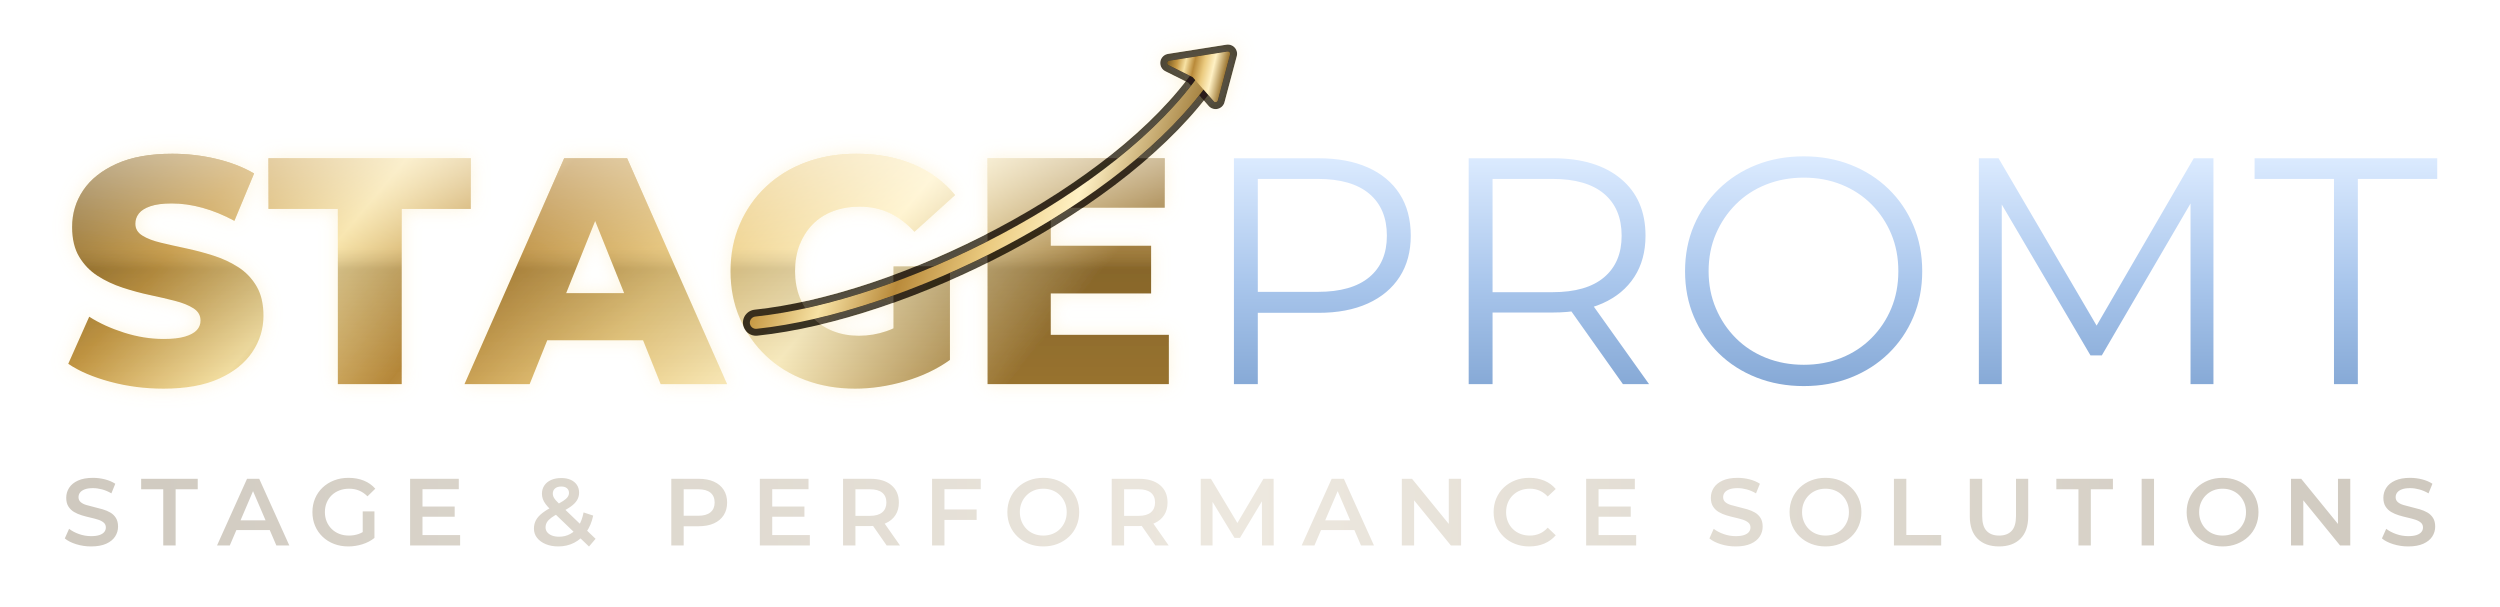
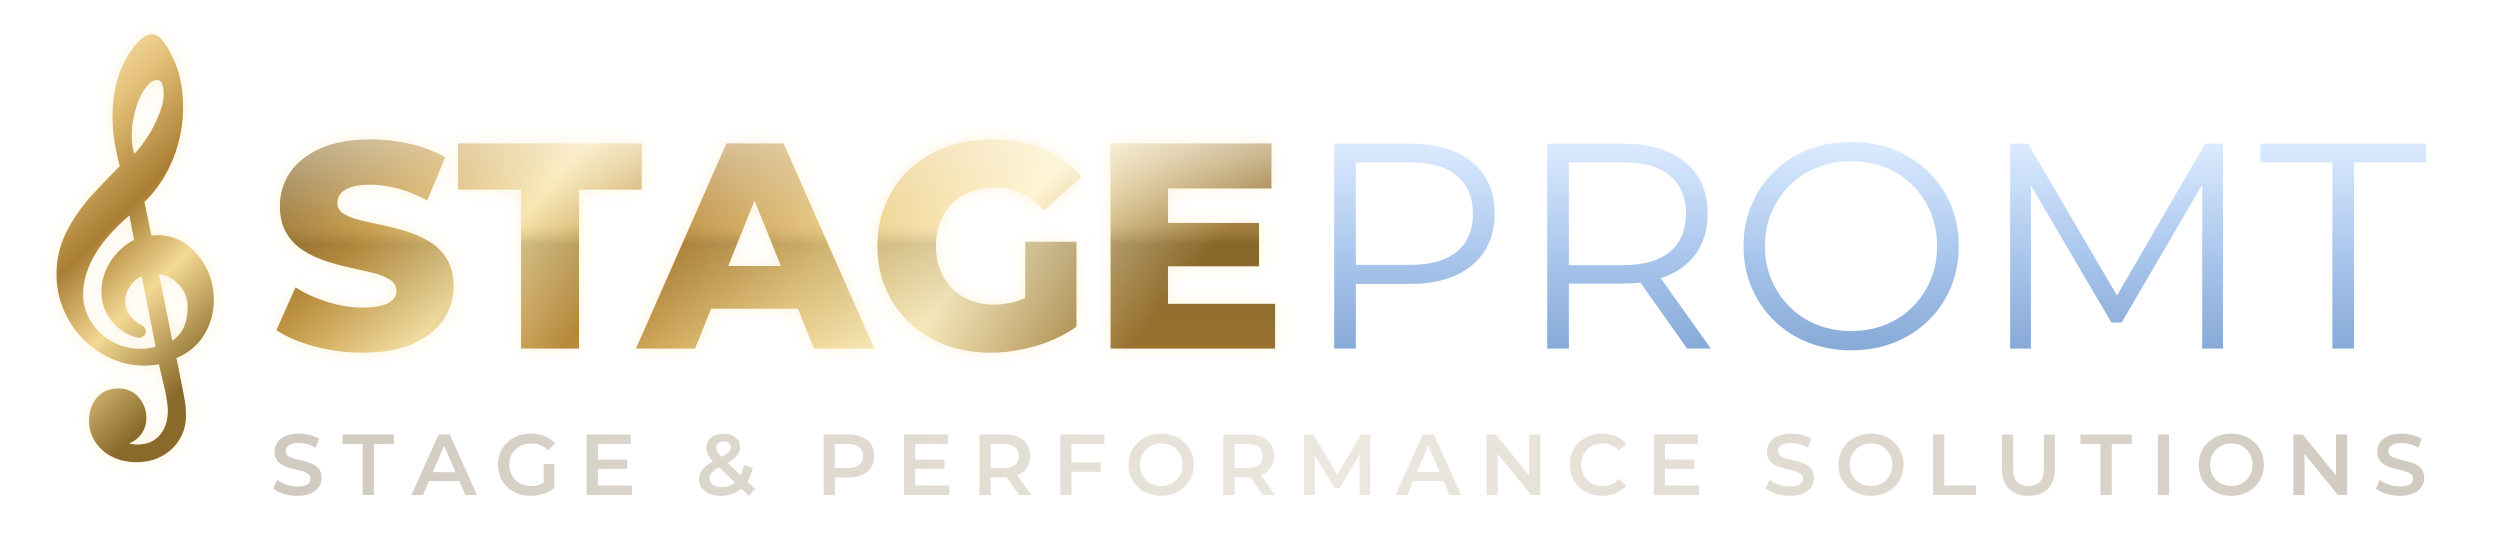
- <svg xmlns="http://www.w3.org/2000/svg" viewBox="0 0 1627 395" width="1627" height="395">
+ <svg xmlns="http://www.w3.org/2000/svg" viewBox="0 0 1793 395" width="1793" height="395">
  <defs>
    <linearGradient id="gold" x1="0" y1="0" x2="1" y2="0.18">
      <stop offset="0" stop-color="#7E5E24" />
      <stop offset=".16" stop-color="#C79A45" />
      <stop offset=".3" stop-color="#F7E2A4" />
      <stop offset=".45" stop-color="#B98A3A" />
      <stop offset=".62" stop-color="#EBCB80" />
      <stop offset=".78" stop-color="#FFF1C4" />
      <stop offset="1" stop-color="#9A7430" />
+     </linearGradient>
+     <linearGradient id="goldV" x1="0" y1="0" x2="0.35" y2="1">
+       <stop offset="0" stop-color="#FFF1C4" />
+       <stop offset=".25" stop-color="#E4C179" />
+       <stop offset=".5" stop-color="#A97E34" />
+       <stop offset=".72" stop-color="#F3D993" />
+       <stop offset="1" stop-color="#8A6A2A" />
    </linearGradient>
    <linearGradient id="sheen" x1="0" y1="0" x2="0" y2="1">
      <stop offset="0" stop-color="#fff" stop-opacity=".55" />
      <stop offset=".42" stop-color="#fff" stop-opacity=".08" />
      <stop offset=".5" stop-color="#000" stop-opacity=".12" />
      <stop offset="1" stop-color="#000" stop-opacity=".0" />
    </linearGradient>
    <linearGradient id="blue" x1="0" y1="0" x2="0" y2="1">
      <stop offset="0" stop-color="#DCEBFF" />
      <stop offset=".55" stop-color="#A9C6EC" />
      <stop offset="1" stop-color="#86A9D6" />
    </linearGradient>
    <linearGradient id="tag" x1="0" y1="0" x2="1" y2="0">
      <stop offset="0" stop-color="#CFC9BF" />
      <stop offset=".5" stop-color="#EDE8DF" />
      <stop offset="1" stop-color="#CFC9BF" />
    </linearGradient>
    <clipPath id="stClip">
-       <path d="M106.36 252.94Q88.3 252.94 71.605 248.425Q54.91 243.91 44.41 236.77L58.06 206.11Q67.93 212.41 80.845 216.505Q93.76 220.6 106.57 220.6Q115.18 220.6 120.43 219.025Q125.68 217.45 128.095 214.825Q130.51 212.2 130.51 208.63Q130.51 203.59 125.89 200.65Q121.27 197.71 113.92 195.82Q106.57 193.93 97.645 192.04Q88.72 190.15 79.795 187.21Q70.87 184.27 63.52 179.545Q56.17 174.82 51.55 167.155Q46.93 159.49 46.93 147.73Q46.93 134.5 54.175 123.79Q61.42 113.08 75.91 106.57Q90.4 100.06 112.03 100.06Q126.52 100.06 140.485 103.315Q154.45 106.57 165.37 112.87L152.56 143.74Q142.06 138.07 131.77 135.235Q121.48 132.4 111.82 132.4Q103.21 132.4 97.96 134.185Q92.71 135.97 90.4 138.91Q88.09 141.85 88.09 145.63Q88.09 150.46 92.605 153.295Q97.12 156.13 104.575 157.915Q112.03 159.7 120.955 161.59Q129.88 163.48 138.805 166.315Q147.73 169.15 155.08 173.875Q162.43 178.6 166.945 186.265Q171.46 193.93 171.46 205.48Q171.46 218.29 164.215 229.105Q156.97 239.92 142.585 246.43Q128.2 252.94 106.36 252.94Z M219.86 250.0V135.97H174.71V103.0H306.38V135.97H261.44V250.0Z M302.28 250.0 367.17 103.0H408.12L473.22 250.0H429.96L379.14 123.37H395.52L344.7 250.0ZM337.77 221.44 348.48 190.78H420.3L431.01 221.44Z M556.48 252.94Q539.05 252.94 524.14 247.375Q509.23 241.81 498.415 231.52Q487.6 221.23 481.51 207.265Q475.42 193.3 475.42 176.5Q475.42 159.7 481.51 145.735Q487.6 131.77 498.52 121.48Q509.44 111.19 524.455 105.625Q539.47 100.06 557.32 100.06Q578.11 100.06 594.49 106.99Q610.87 113.92 621.58 126.94L595.12 150.88Q587.56 142.69 578.845 138.595Q570.13 134.5 559.42 134.5Q549.97 134.5 542.2 137.44Q534.43 140.38 528.97 145.945Q523.51 151.51 520.465 159.175Q517.42 166.84 517.42 176.5Q517.42 185.74 520.465 193.51Q523.51 201.28 528.97 206.845Q534.43 212.41 542.095 215.455Q549.76 218.5 559.0 218.5Q568.24 218.5 577.06 215.455Q585.88 212.41 594.91 205.06L618.22 234.25Q605.62 243.28 589.03 248.11Q572.44 252.94 556.48 252.94ZM618.22 234.25 581.47 228.79V173.35H618.22Z M642.68 250.0V103.0H757.97V135.13H683.84V217.87H760.7V250.0ZM680.9 190.99V159.91H749.15V190.99Z" />
+       <path d="M260.191 252.94Q242.131 252.94 225.436 248.425Q208.741 243.91 198.241 236.77L211.891 206.11Q221.761 212.41 234.676 216.505Q247.591 220.6 260.401 220.6Q269.011 220.6 274.261 219.025Q279.511 217.45 281.926 214.825Q284.341 212.2 284.341 208.63Q284.341 203.59 279.721 200.65Q275.101 197.71 267.751 195.82Q260.401 193.93 251.476 192.04Q242.551 190.15 233.626 187.21Q224.701 184.27 217.351 179.545Q210.001 174.82 205.381 167.155Q200.761 159.49 200.761 147.73Q200.761 134.5 208.006 123.79Q215.251 113.08 229.741 106.57Q244.231 100.06 265.861 100.06Q280.351 100.06 294.316 103.315Q308.281 106.57 319.201 112.87L306.391 143.74Q295.891 138.07 285.601 135.235Q275.311 132.4 265.651 132.4Q257.041 132.4 251.791 134.185Q246.541 135.97 244.231 138.91Q241.921 141.85 241.921 145.63Q241.921 150.46 246.436 153.295Q250.951 156.13 258.406 157.915Q265.861 159.7 274.786 161.59Q283.711 163.48 292.636 166.315Q301.561 169.15 308.911 173.875Q316.261 178.6 320.776 186.265Q325.291 193.93 325.291 205.48Q325.291 218.29 318.046 229.105Q310.801 239.92 296.416 246.43Q282.031 252.94 260.191 252.94Z M373.691 250.0V135.97H328.541V103.0H460.211V135.97H415.271V250.0Z M456.111 250.0 521.001 103.0H561.951L627.051 250.0H583.791L532.971 123.37H549.351L498.531 250.0ZM491.601 221.44 502.311 190.78H574.131L584.841 221.44Z M710.311 252.94Q692.881 252.94 677.971 247.375Q663.061 241.81 652.246 231.52Q641.431 221.23 635.341 207.265Q629.251 193.3 629.251 176.5Q629.251 159.7 635.341 145.735Q641.431 131.77 652.351 121.48Q663.271 111.19 678.286 105.625Q693.301 100.06 711.151 100.06Q731.941 100.06 748.321 106.99Q764.701 113.92 775.411 126.94L748.951 150.88Q741.391 142.69 732.676 138.595Q723.961 134.5 713.251 134.5Q703.801 134.5 696.031 137.44Q688.261 140.38 682.801 145.945Q677.341 151.51 674.296 159.175Q671.251 166.84 671.251 176.5Q671.251 185.74 674.296 193.51Q677.341 201.28 682.801 206.845Q688.261 212.41 695.926 215.455Q703.591 218.5 712.831 218.5Q722.071 218.5 730.891 215.455Q739.711 212.41 748.741 205.06L772.051 234.25Q759.451 243.28 742.861 248.11Q726.271 252.94 710.311 252.94ZM772.051 234.25 735.301 228.79V173.35H772.051Z M796.511 250.0V103.0H911.801V135.13H837.671V217.87H914.531V250.0ZM834.731 190.99V159.91H902.981V190.99Z" />
    </clipPath>
    <filter id="glow" x="-10%" y="-30%" width="120%" height="160%">
      <feGaussianBlur stdDeviation="6" result="b" />
      <feColorMatrix in="b" type="matrix" values="0 0 0 0 .95  0 0 0 0 .75  0 0 0 0 .35  0 0 0 .35 0" />
      <feMerge>
        <feMergeNode />
        <feMergeNode in="SourceGraphic" />
      </feMerge>
    </filter>
  </defs>
  <g filter="url(#glow)">
-     <path d="M106.36 252.94Q88.3 252.94 71.605 248.425Q54.91 243.91 44.41 236.77L58.06 206.11Q67.93 212.41 80.845 216.505Q93.76 220.6 106.57 220.6Q115.18 220.6 120.43 219.025Q125.68 217.45 128.095 214.825Q130.51 212.2 130.51 208.63Q130.51 203.59 125.89 200.65Q121.27 197.71 113.92 195.82Q106.57 193.93 97.645 192.04Q88.72 190.15 79.795 187.21Q70.87 184.27 63.52 179.545Q56.17 174.82 51.55 167.155Q46.93 159.49 46.93 147.73Q46.93 134.5 54.175 123.79Q61.42 113.08 75.91 106.57Q90.4 100.06 112.03 100.06Q126.52 100.06 140.485 103.315Q154.45 106.57 165.37 112.87L152.56 143.74Q142.06 138.07 131.77 135.235Q121.48 132.4 111.82 132.4Q103.21 132.4 97.96 134.185Q92.71 135.97 90.4 138.91Q88.09 141.85 88.09 145.63Q88.09 150.46 92.605 153.295Q97.12 156.13 104.575 157.915Q112.03 159.7 120.955 161.59Q129.88 163.48 138.805 166.315Q147.73 169.15 155.08 173.875Q162.43 178.6 166.945 186.265Q171.46 193.93 171.46 205.48Q171.46 218.29 164.215 229.105Q156.97 239.92 142.585 246.43Q128.2 252.94 106.36 252.94Z M219.86 250.0V135.97H174.71V103.0H306.38V135.97H261.44V250.0Z M302.28 250.0 367.17 103.0H408.12L473.22 250.0H429.96L379.14 123.37H395.52L344.7 250.0ZM337.77 221.44 348.48 190.78H420.3L431.01 221.44Z M556.48 252.94Q539.05 252.94 524.14 247.375Q509.23 241.81 498.415 231.52Q487.6 221.23 481.51 207.265Q475.42 193.3 475.42 176.5Q475.42 159.7 481.51 145.735Q487.6 131.77 498.52 121.48Q509.44 111.19 524.455 105.625Q539.47 100.06 557.32 100.06Q578.11 100.06 594.49 106.99Q610.87 113.92 621.58 126.94L595.12 150.88Q587.56 142.69 578.845 138.595Q570.13 134.5 559.42 134.5Q549.97 134.5 542.2 137.44Q534.43 140.38 528.97 145.945Q523.51 151.51 520.465 159.175Q517.42 166.84 517.42 176.5Q517.42 185.74 520.465 193.51Q523.51 201.28 528.97 206.845Q534.43 212.41 542.095 215.455Q549.76 218.5 559.0 218.5Q568.24 218.5 577.06 215.455Q585.88 212.41 594.91 205.06L618.22 234.25Q605.62 243.28 589.03 248.11Q572.44 252.94 556.48 252.94ZM618.22 234.25 581.47 228.79V173.35H618.22Z M642.68 250.0V103.0H757.97V135.13H683.84V217.87H760.7V250.0ZM680.9 190.99V159.91H749.15V190.99Z" fill="url(#gold)" />
-     <rect x="0" y="90" width="774" height="170" fill="url(#sheen)" clip-path="url(#stClip)" />
-     <path d="M492.0 210.0 C 587.0 200.0, 729.1 130.0, 785.1 49.0" fill="none" stroke="#1A1208" stroke-opacity=".85" stroke-width="17" stroke-linecap="round" />
-     <path d="M799.1 35.0 L 761.1 41.0 L 777.1 49.0 L 791.1 65.0 Z" fill="#1A1208" fill-opacity=".85" stroke="#1A1208" stroke-opacity=".85" stroke-width="12" stroke-linejoin="round" />
-     <path d="M492.0 210.0 C 587.0 200.0, 729.1 130.0, 785.1 49.0" fill="none" stroke="url(#gold)" stroke-width="8" stroke-linecap="round" />
-     <path d="M799.1 35.0 L 761.1 41.0 L 777.1 49.0 L 791.1 65.0 Z" fill="url(#gold)" stroke="url(#gold)" stroke-width="3" stroke-linejoin="round" />
+     <path d="M260.191 252.94Q242.131 252.94 225.436 248.425Q208.741 243.91 198.241 236.77L211.891 206.11Q221.761 212.41 234.676 216.505Q247.591 220.6 260.401 220.6Q269.011 220.6 274.261 219.025Q279.511 217.45 281.926 214.825Q284.341 212.2 284.341 208.63Q284.341 203.59 279.721 200.65Q275.101 197.71 267.751 195.82Q260.401 193.93 251.476 192.04Q242.551 190.15 233.626 187.21Q224.701 184.27 217.351 179.545Q210.001 174.82 205.381 167.155Q200.761 159.49 200.761 147.73Q200.761 134.5 208.006 123.79Q215.251 113.08 229.741 106.57Q244.231 100.06 265.861 100.06Q280.351 100.06 294.316 103.315Q308.281 106.57 319.201 112.87L306.391 143.74Q295.891 138.07 285.601 135.235Q275.311 132.4 265.651 132.4Q257.041 132.4 251.791 134.185Q246.541 135.97 244.231 138.91Q241.921 141.85 241.921 145.63Q241.921 150.46 246.436 153.295Q250.951 156.13 258.406 157.915Q265.861 159.7 274.786 161.59Q283.711 163.48 292.636 166.315Q301.561 169.15 308.911 173.875Q316.261 178.6 320.776 186.265Q325.291 193.93 325.291 205.48Q325.291 218.29 318.046 229.105Q310.801 239.92 296.416 246.43Q282.031 252.94 260.191 252.94Z M373.691 250.0V135.97H328.541V103.0H460.211V135.97H415.271V250.0Z M456.111 250.0 521.001 103.0H561.951L627.051 250.0H583.791L532.971 123.37H549.351L498.531 250.0ZM491.601 221.44 502.311 190.78H574.131L584.841 221.44Z M710.311 252.94Q692.881 252.94 677.971 247.375Q663.061 241.81 652.246 231.52Q641.431 221.23 635.341 207.265Q629.251 193.3 629.251 176.5Q629.251 159.7 635.341 145.735Q641.431 131.77 652.351 121.48Q663.271 111.19 678.286 105.625Q693.301 100.06 711.151 100.06Q731.941 100.06 748.321 106.99Q764.701 113.92 775.411 126.94L748.951 150.88Q741.391 142.69 732.676 138.595Q723.961 134.5 713.251 134.5Q703.801 134.5 696.031 137.44Q688.261 140.38 682.801 145.945Q677.341 151.51 674.296 159.175Q671.251 166.84 671.251 176.5Q671.251 185.74 674.296 193.51Q677.341 201.28 682.801 206.845Q688.261 212.41 695.926 215.455Q703.591 218.5 712.831 218.5Q722.071 218.5 730.891 215.455Q739.711 212.41 748.741 205.06L772.051 234.25Q759.451 243.28 742.861 248.11Q726.271 252.94 710.311 252.94ZM772.051 234.25 735.301 228.79V173.35H772.051Z M796.511 250.0V103.0H911.801V135.13H837.671V217.87H914.531V250.0ZM834.731 190.99V159.91H902.981V190.99Z" fill="url(#gold)" />
+     <rect x="194" y="90" width="734" height="170" fill="url(#sheen)" clip-path="url(#stClip)" />
+     <path d="M89.727 120.321Q87.303 111.141 85.744 102.134Q84.185 93.127 84.185 83.774Q84.185 75.633 85.311 68.445Q86.436 61.256 88.515 55.194Q90.767 48.266 94.404 42.117Q98.042 35.968 102.112 31.984Q106.182 28.0 109.3 28.0Q113.457 28.0 120.732 42.723Q124.37 50.171 126.102 58.831Q127.834 67.492 127.834 77.365Q127.834 89.663 124.543 101.874Q121.252 114.085 114.93 124.824Q108.607 135.564 99.774 143.704L105.836 172.804Q108.434 172.457 110.166 172.284Q111.898 172.111 112.764 172.111Q123.33 172.111 131.644 178.087Q139.958 184.062 144.895 193.762Q149.831 203.462 149.831 215.067Q149.831 228.404 142.99 239.057Q136.148 249.709 122.464 254.732Q123.33 257.677 127.487 279.328Q128.527 284.524 129.046 287.555Q129.566 290.587 129.739 292.838Q129.912 295.09 129.912 298.035Q129.912 306.695 125.669 313.537Q121.425 320.379 114.237 324.189Q107.048 328.0 98.215 328.0Q89.208 328.0 82.279 324.622Q75.351 321.245 71.367 315.269Q67.383 309.293 67.383 301.499Q67.383 293.185 71.973 287.642Q76.564 282.099 85.051 282.099Q92.326 282.099 96.916 287.382Q101.506 292.665 101.506 299.94Q101.506 306.176 97.176 310.852Q92.845 315.529 85.917 315.529H84.185Q88.688 322.284 98.388 322.284Q110.339 322.284 117.095 314.49Q123.85 306.695 123.85 294.57Q123.85 291.626 123.157 286.689Q122.464 281.753 120.732 274.824Q119.0 267.896 118.047 263.393Q117.095 258.889 116.748 256.984Q110.859 258.716 102.891 258.716Q87.995 258.716 73.792 250.055Q59.935 241.395 51.968 227.192Q44.0 212.988 44.0 196.533Q44.0 180.945 51.102 167.261Q58.203 153.577 68.682 142.145Q79.162 130.714 89.727 120.321ZM94.404 115.991Q98.388 113.912 102.891 108.283Q107.395 102.654 111.552 95.379Q115.709 88.104 118.307 80.742Q120.905 73.381 120.905 67.492Q120.905 61.256 119 57.619Q117.095 53.982 112.418 53.982Q108.261 53.982 104.364 57.792Q100.467 61.603 97.435 67.925Q94.404 74.247 92.672 82.042Q90.94 89.836 90.94 97.977Q90.94 103.52 92.066 108.023Q93.192 112.527 94.404 115.991ZM104.277 193.416Q99.6 194.455 95.443 197.833Q91.286 201.21 88.775 205.973Q86.263 210.737 86.263 216.106Q86.263 220.436 88.515 225.027Q90.767 229.617 94.058 232.388Q96.309 234.467 98.561 235.506Q101.159 236.718 101.159 237.758Q101.159 238.277 99.427 238.797Q92.845 237.238 87.562 232.908Q82.279 228.577 79.248 222.428Q76.217 216.279 76.217 209.351Q76.217 201.903 79.248 194.975Q82.279 188.046 87.736 182.503Q93.192 176.961 100.12 174.189L95.097 148.035Q75.005 164.316 65.565 179.992Q56.125 195.667 56.125 211.083Q56.125 222.342 62.014 232.042Q67.903 241.741 78.122 247.717Q88.342 253.693 101.159 253.693Q104.624 253.693 108.174 253.0Q111.725 252.307 115.709 251.268ZM121.079 249.536Q138.053 242.261 138.053 219.744Q138.053 212.296 134.242 206.147Q130.432 199.998 124.023 196.36Q117.614 192.723 109.647 192.723Z" fill="url(#goldV)" stroke="url(#goldV)" stroke-width="7" stroke-linejoin="round" />
  </g>
-   <path d="M803.04 250.0V103.0H858.06Q876.75 103.0 890.19 108.985Q903.63 114.97 910.875 126.205Q918.12 137.44 918.12 153.4Q918.12 168.94 910.875 180.175Q903.63 191.41 890.19 197.5Q876.75 203.59 858.06 203.59H811.65L818.58 196.24V250.0ZM818.58 197.5 811.65 189.94H857.64Q879.69 189.94 891.135 180.385Q902.58 170.83 902.58 153.4Q902.58 135.76 891.135 126.1Q879.69 116.44 857.64 116.44H811.65L818.58 109.09Z M955.82 250.0V103.0H1010.84Q1038.77 103.0 1054.835 116.335Q1070.9 129.67 1070.9 153.4Q1070.9 168.94 1063.655 180.175Q1056.41 191.41 1042.97 197.395Q1029.53 203.38 1010.84 203.38H964.43L971.36 196.24V250.0ZM1056.2 250.0 1018.4 196.66H1035.2L1073.21 250.0ZM971.36 197.5 964.43 190.15H1010.42Q1032.47 190.15 1043.915 180.49Q1055.36 170.83 1055.36 153.4Q1055.36 135.76 1043.915 126.1Q1032.47 116.44 1010.42 116.44H964.43L971.36 109.09Z M1173.91 251.26Q1157.32 251.26 1143.145 245.695Q1128.97 240.13 1118.575 229.945Q1108.18 219.76 1102.405 206.215Q1096.63 192.67 1096.63 176.5Q1096.63 160.33 1102.405 146.785Q1108.18 133.24 1118.575 123.055Q1128.97 112.87 1143.04 107.305Q1157.11 101.74 1173.91 101.74Q1190.5 101.74 1204.57 107.305Q1218.64 112.87 1229.035 122.95Q1239.43 133.03 1245.205 146.68Q1250.98 160.33 1250.98 176.5Q1250.98 192.67 1245.205 206.32Q1239.43 219.97 1229.035 230.05Q1218.64 240.13 1204.57 245.695Q1190.5 251.26 1173.91 251.26ZM1173.91 237.4Q1187.14 237.4 1198.375 232.885Q1209.61 228.37 1217.905 220.075Q1226.2 211.78 1230.82 200.755Q1235.44 189.73 1235.44 176.5Q1235.44 163.27 1230.82 152.245Q1226.2 141.22 1217.905 132.925Q1209.61 124.63 1198.375 120.115Q1187.14 115.6 1173.91 115.6Q1160.68 115.6 1149.34 120.115Q1138.0 124.63 1129.705 132.925Q1121.41 141.22 1116.685 152.245Q1111.96 163.27 1111.96 176.5Q1111.96 189.52 1116.685 200.65Q1121.41 211.78 1129.705 220.075Q1138.0 228.37 1149.34 232.885Q1160.68 237.4 1173.91 237.4Z M1287.84 250.0V103.0H1300.65L1367.85 217.66H1361.13L1427.7 103.0H1440.51V250.0H1425.6V126.31H1429.17L1367.85 231.31H1360.5L1298.76 126.31H1302.75V250.0Z M1518.95 250.0V116.44H1467.29V103.0H1586.15V116.44H1534.49V250.0Z" fill="url(#blue)" />
-   <path d="M59.282 355.62Q54.198 355.62 49.548 354.163Q44.898 352.706 42.17 350.412L44.96 344.15Q47.564 346.196 51.408 347.56Q55.252 348.924 59.282 348.924Q62.692 348.924 64.8 348.18Q66.908 347.436 67.9 346.165Q68.892 344.894 68.892 343.282Q68.892 341.298 67.466 340.089Q66.04 338.88 63.777 338.167Q61.514 337.454 58.755 336.834Q55.996 336.214 53.237 335.377Q50.478 334.54 48.215 333.207Q45.952 331.874 44.526 329.642Q43.1 327.41 43.1 323.938Q43.1 320.404 44.991 317.459Q46.882 314.514 50.757 312.747Q54.632 310.98 60.584 310.98Q64.49 310.98 68.334 311.972Q72.178 312.964 75.03 314.824L72.488 321.086Q69.574 319.35 66.474 318.513Q63.374 317.676 60.522 317.676Q57.174 317.676 55.097 318.482Q53.02 319.288 52.059 320.59Q51.098 321.892 51.098 323.566Q51.098 325.55 52.493 326.759Q53.888 327.968 56.151 328.65Q58.414 329.332 61.204 329.983Q63.994 330.634 66.753 331.44Q69.512 332.246 71.775 333.548Q74.038 334.85 75.433 337.082Q76.828 339.314 76.828 342.724Q76.828 346.196 74.937 349.141Q73.046 352.086 69.14 353.853Q65.234 355.62 59.282 355.62Z M106.241 355.0V318.42H91.857V311.6H128.685V318.42H114.301V355.0Z M141.235 355.0 160.765 311.6H168.701L188.293 355.0H179.861L163.059 315.878H166.283L149.543 355.0ZM150.225 344.956 152.395 338.632H175.831L178.001 344.956Z M226.696 355.62Q221.612 355.62 217.365 353.977Q213.118 352.334 209.956 349.327Q206.794 346.32 205.058 342.228Q203.322 338.136 203.322 333.3Q203.322 328.464 205.058 324.372Q206.794 320.28 209.987 317.273Q213.18 314.266 217.458 312.623Q221.736 310.98 226.82 310.98Q232.338 310.98 236.771 312.778Q241.204 314.576 244.242 318.048L239.158 323.008Q236.616 320.466 233.671 319.257Q230.726 318.048 227.192 318.048Q223.782 318.048 220.868 319.164Q217.954 320.28 215.846 322.326Q213.738 324.372 212.591 327.162Q211.444 329.952 211.444 333.3Q211.444 336.586 212.591 339.376Q213.738 342.166 215.846 344.243Q217.954 346.32 220.806 347.436Q223.658 348.552 227.13 348.552Q230.354 348.552 233.361 347.529Q236.368 346.506 239.096 344.088L243.684 350.102Q240.274 352.83 235.779 354.225Q231.284 355.62 226.696 355.62ZM243.684 350.102 236.058 349.048V332.804H243.684Z M266.897 355.0V311.6H298.579V318.358H274.957V348.242H299.447V355.0ZM274.337 336.276V329.642H295.913V336.276Z  M383.322 355.682 358.522 331.874Q356.414 329.828 355.112 328.092Q353.81 326.356 353.252 324.713Q352.694 323.07 352.694 321.334Q352.694 318.296 354.244 315.971Q355.794 313.646 358.646 312.375Q361.498 311.104 365.28 311.104Q368.814 311.104 371.387 312.251Q373.96 313.398 375.417 315.537Q376.874 317.676 376.874 320.652Q376.874 323.256 375.572 325.457Q374.27 327.658 371.511 329.642Q368.752 331.626 364.164 333.796Q360.754 335.47 358.77 336.958Q356.786 338.446 355.918 339.934Q355.05 341.422 355.05 343.22Q355.05 345.018 356.135 346.382Q357.22 347.746 359.204 348.521Q361.188 349.296 363.854 349.296Q367.822 349.296 371.077 347.529Q374.332 345.762 376.564 342.228Q378.796 338.694 379.788 333.486L386.05 335.532Q384.748 341.794 381.555 346.289Q378.362 350.784 373.712 353.202Q369.062 355.62 363.296 355.62Q358.77 355.62 355.174 354.132Q351.578 352.644 349.532 350.04Q347.486 347.436 347.486 344.026Q347.486 340.926 348.85 338.446Q350.214 335.966 353.19 333.703Q356.166 331.44 360.816 329.146Q364.474 327.348 366.551 325.984Q368.628 324.62 369.465 323.38Q370.302 322.14 370.302 320.776Q370.302 318.916 369 317.769Q367.698 316.622 365.28 316.622Q362.676 316.622 361.219 317.893Q359.762 319.164 359.762 321.21Q359.762 322.264 360.165 323.256Q360.568 324.248 361.622 325.488Q362.676 326.728 364.66 328.65L387.6 350.66Z  M436.879 355.0V311.6H454.735Q460.501 311.6 464.624 313.46Q468.747 315.32 470.979 318.792Q473.211 322.264 473.211 327.038Q473.211 331.812 470.979 335.284Q468.747 338.756 464.624 340.616Q460.501 342.476 454.735 342.476H441.343L444.939 338.694V355.0ZM444.939 339.562 441.343 335.656H454.363Q459.695 335.656 462.392 333.393Q465.089 331.13 465.089 327.038Q465.089 322.884 462.392 320.652Q459.695 318.42 454.363 318.42H441.343L444.939 314.452Z M494.502 355.0V311.6H526.184V318.358H502.562V348.242H527.052V355.0ZM501.942 336.276V329.642H523.518V336.276Z M548.654 355.0V311.6H566.448Q575.128 311.6 580.057 315.692Q584.986 319.784 584.986 327.038Q584.986 331.812 582.754 335.253Q580.522 338.694 576.399 340.523Q572.276 342.352 566.51 342.352H553.118L556.714 338.694V355.0ZM577.05 355.0 566.076 339.252H574.694L585.73 355.0ZM556.714 339.562 553.118 335.718H566.138Q571.47 335.718 574.167 333.424Q576.864 331.13 576.864 327.038Q576.864 322.884 574.167 320.652Q571.47 318.42 566.138 318.42H553.118L556.714 314.452Z M606.587 355.0V311.6H638.269V318.358H614.647V355.0ZM613.965 338.384V331.564H635.603V338.384Z M679.028 355.62Q673.944 355.62 669.666 353.946Q665.388 352.272 662.226 349.265Q659.064 346.258 657.328 342.197Q655.592 338.136 655.592 333.3Q655.592 328.464 657.328 324.403Q659.064 320.342 662.226 317.335Q665.388 314.328 669.666 312.654Q673.944 310.98 678.966 310.98Q684.05 310.98 688.297 312.654Q692.544 314.328 695.706 317.335Q698.868 320.342 700.604 324.403Q702.34 328.464 702.34 333.3Q702.34 338.136 700.604 342.228Q698.868 346.32 695.706 349.296Q692.544 352.272 688.297 353.946Q684.05 355.62 679.028 355.62ZM678.966 348.552Q682.252 348.552 685.042 347.436Q687.832 346.32 689.878 344.243Q691.924 342.166 693.071 339.407Q694.218 336.648 694.218 333.3Q694.218 329.952 693.071 327.193Q691.924 324.434 689.878 322.357Q687.832 320.28 685.042 319.164Q682.252 318.048 678.966 318.048Q675.68 318.048 672.921 319.164Q670.162 320.28 668.085 322.357Q666.008 324.434 664.861 327.193Q663.714 329.952 663.714 333.3Q663.714 336.586 664.861 339.376Q666.008 342.166 668.054 344.243Q670.1 346.32 672.89 347.436Q675.68 348.552 678.966 348.552Z M723.508 355.0V311.6H741.302Q749.982 311.6 754.911 315.692Q759.84 319.784 759.84 327.038Q759.84 331.812 757.608 335.253Q755.376 338.694 751.253 340.523Q747.13 342.352 741.364 342.352H727.972L731.568 338.694V355.0ZM751.904 355.0 740.93 339.252H749.548L760.584 355.0ZM731.568 339.562 727.972 335.718H740.992Q746.324 335.718 749.021 333.424Q751.718 331.13 751.718 327.038Q751.718 322.884 749.021 320.652Q746.324 318.42 740.992 318.42H727.972L731.568 314.452Z M781.441 355.0V311.6H788.075L807.047 343.282H803.575L822.237 311.6H828.871L828.933 355.0H821.307L821.245 323.566H822.857L806.985 350.04H803.389L787.269 323.566H789.129V355.0Z M847.124 355.0 866.654 311.6H874.59L894.182 355.0H885.75L868.948 315.878H872.172L855.432 355.0ZM856.114 344.956 858.284 338.632H881.72L883.89 344.956Z M912.312 355.0V311.6H918.946L946.164 345.018H942.878V311.6H950.876V355.0H944.242L917.024 321.582H920.31V355.0Z M995.231 355.62Q990.271 355.62 986.024 353.977Q981.777 352.334 978.646 349.327Q975.515 346.32 973.779 342.228Q972.043 338.136 972.043 333.3Q972.043 328.464 973.779 324.372Q975.515 320.28 978.677 317.273Q981.839 314.266 986.055 312.623Q990.271 310.98 995.293 310.98Q1000.625 310.98 1005.027 312.809Q1009.429 314.638 1012.467 318.234L1007.259 323.132Q1004.903 320.59 1001.989 319.319Q999.075 318.048 995.665 318.048Q992.255 318.048 989.434 319.164Q986.613 320.28 984.536 322.326Q982.459 324.372 981.312 327.162Q980.165 329.952 980.165 333.3Q980.165 336.648 981.312 339.438Q982.459 342.228 984.536 344.274Q986.613 346.32 989.434 347.436Q992.255 348.552 995.665 348.552Q999.075 348.552 1001.989 347.281Q1004.903 346.01 1007.259 343.406L1012.467 348.366Q1009.429 351.9 1005.027 353.76Q1000.625 355.62 995.231 355.62Z M1032.27 355.0V311.6H1063.952V318.358H1040.33V348.242H1064.82V355.0ZM1039.71 336.276V329.642H1061.286V336.276Z  M1129.599 355.62Q1124.515 355.62 1119.865 354.163Q1115.215 352.706 1112.487 350.412L1115.277 344.15Q1117.881 346.196 1121.725 347.56Q1125.569 348.924 1129.599 348.924Q1133.009 348.924 1135.117 348.18Q1137.225 347.436 1138.217 346.165Q1139.209 344.894 1139.209 343.282Q1139.209 341.298 1137.783 340.089Q1136.357 338.88 1134.094 338.167Q1131.831 337.454 1129.072 336.834Q1126.313 336.214 1123.554 335.377Q1120.795 334.54 1118.532 333.207Q1116.269 331.874 1114.843 329.642Q1113.417 327.41 1113.417 323.938Q1113.417 320.404 1115.308 317.459Q1117.199 314.514 1121.074 312.747Q1124.949 310.98 1130.901 310.98Q1134.807 310.98 1138.651 311.972Q1142.495 312.964 1145.347 314.824L1142.805 321.086Q1139.891 319.35 1136.791 318.513Q1133.691 317.676 1130.839 317.676Q1127.491 317.676 1125.414 318.482Q1123.337 319.288 1122.376 320.59Q1121.415 321.892 1121.415 323.566Q1121.415 325.55 1122.81 326.759Q1124.205 327.968 1126.468 328.65Q1128.731 329.332 1131.521 329.983Q1134.311 330.634 1137.07 331.44Q1139.829 332.246 1142.092 333.548Q1144.355 334.85 1145.75 337.082Q1147.145 339.314 1147.145 342.724Q1147.145 346.196 1145.254 349.141Q1143.363 352.086 1139.457 353.853Q1135.551 355.62 1129.599 355.62Z M1188.091 355.62Q1183.006 355.62 1178.728 353.946Q1174.45 352.272 1171.289 349.265Q1168.127 346.258 1166.39 342.197Q1164.655 338.136 1164.655 333.3Q1164.655 328.464 1166.39 324.403Q1168.127 320.342 1171.289 317.335Q1174.45 314.328 1178.728 312.654Q1183.006 310.98 1188.029 310.98Q1193.112 310.98 1197.36 312.654Q1201.607 314.328 1204.769 317.335Q1207.93 320.342 1209.667 324.403Q1211.403 328.464 1211.403 333.3Q1211.403 338.136 1209.667 342.228Q1207.93 346.32 1204.769 349.296Q1201.607 352.272 1197.36 353.946Q1193.112 355.62 1188.091 355.62ZM1188.029 348.552Q1191.314 348.552 1194.104 347.436Q1196.895 346.32 1198.941 344.243Q1200.986 342.166 1202.133 339.407Q1203.281 336.648 1203.281 333.3Q1203.281 329.952 1202.133 327.193Q1200.986 324.434 1198.941 322.357Q1196.895 320.28 1194.104 319.164Q1191.314 318.048 1188.029 318.048Q1184.743 318.048 1181.984 319.164Q1179.225 320.28 1177.148 322.357Q1175.071 324.434 1173.923 327.193Q1172.776 329.952 1172.776 333.3Q1172.776 336.586 1173.923 339.376Q1175.071 342.166 1177.117 344.243Q1179.163 346.32 1181.953 347.436Q1184.743 348.552 1188.029 348.552Z M1232.57 355.0V311.6H1240.63V348.18H1263.322V355.0Z M1300.981 355.62Q1292.053 355.62 1287 350.598Q1281.947 345.576 1281.947 336.09V311.6H1290.007V335.78Q1290.007 342.476 1292.89 345.514Q1295.773 348.552 1301.043 348.552Q1306.313 348.552 1309.165 345.514Q1312.017 342.476 1312.017 335.78V311.6H1319.953V336.09Q1319.953 345.576 1314.9 350.598Q1309.847 355.62 1300.981 355.62Z M1352.653 355.0V318.42H1338.269V311.6H1375.097V318.42H1360.713V355.0Z M1393.784 355.0V311.6H1401.844V355.0Z M1446.509 355.62Q1441.425 355.62 1437.147 353.946Q1432.869 352.272 1429.707 349.265Q1426.545 346.258 1424.809 342.197Q1423.073 338.136 1423.073 333.3Q1423.073 328.464 1424.809 324.403Q1426.545 320.342 1429.707 317.335Q1432.869 314.328 1437.147 312.654Q1441.425 310.98 1446.447 310.98Q1451.531 310.98 1455.778 312.654Q1460.025 314.328 1463.187 317.335Q1466.349 320.342 1468.085 324.403Q1469.821 328.464 1469.821 333.3Q1469.821 338.136 1468.085 342.228Q1466.349 346.32 1463.187 349.296Q1460.025 352.272 1455.778 353.946Q1451.531 355.62 1446.509 355.62ZM1446.447 348.552Q1449.733 348.552 1452.523 347.436Q1455.313 346.32 1457.359 344.243Q1459.405 342.166 1460.552 339.407Q1461.699 336.648 1461.699 333.3Q1461.699 329.952 1460.552 327.193Q1459.405 324.434 1457.359 322.357Q1455.313 320.28 1452.523 319.164Q1449.733 318.048 1446.447 318.048Q1443.161 318.048 1440.402 319.164Q1437.643 320.28 1435.566 322.357Q1433.489 324.434 1432.342 327.193Q1431.195 329.952 1431.195 333.3Q1431.195 336.586 1432.342 339.376Q1433.489 342.166 1435.535 344.243Q1437.581 346.32 1440.371 347.436Q1443.161 348.552 1446.447 348.552Z M1490.989 355.0V311.6H1497.623L1524.841 345.018H1521.555V311.6H1529.553V355.0H1522.919L1495.701 321.582H1498.987V355.0Z M1567.274 355.62Q1562.19 355.62 1557.54 354.163Q1552.89 352.706 1550.162 350.412L1552.952 344.15Q1555.556 346.196 1559.4 347.56Q1563.244 348.924 1567.274 348.924Q1570.684 348.924 1572.792 348.18Q1574.9 347.436 1575.892 346.165Q1576.884 344.894 1576.884 343.282Q1576.884 341.298 1575.458 340.089Q1574.032 338.88 1571.769 338.167Q1569.506 337.454 1566.747 336.834Q1563.988 336.214 1561.229 335.377Q1558.47 334.54 1556.207 333.207Q1553.944 331.874 1552.518 329.642Q1551.092 327.41 1551.092 323.938Q1551.092 320.404 1552.983 317.459Q1554.874 314.514 1558.749 312.747Q1562.624 310.98 1568.576 310.98Q1572.482 310.98 1576.326 311.972Q1580.17 312.964 1583.022 314.824L1580.48 321.086Q1577.566 319.35 1574.466 318.513Q1571.366 317.676 1568.514 317.676Q1565.166 317.676 1563.089 318.482Q1561.012 319.288 1560.051 320.59Q1559.09 321.892 1559.09 323.566Q1559.09 325.55 1560.485 326.759Q1561.88 327.968 1564.143 328.65Q1566.406 329.332 1569.196 329.983Q1571.986 330.634 1574.745 331.44Q1577.504 332.246 1579.767 333.548Q1582.03 334.85 1583.425 337.082Q1584.82 339.314 1584.82 342.724Q1584.82 346.196 1582.929 349.141Q1581.038 352.086 1577.132 353.853Q1573.226 355.62 1567.274 355.62Z" fill="url(#tag)" />
+   <path d="M956.871 250.0V103.0H1011.891Q1030.581 103.0 1044.021 108.985Q1057.461 114.97 1064.706 126.205Q1071.951 137.44 1071.951 153.4Q1071.951 168.94 1064.706 180.175Q1057.461 191.41 1044.021 197.5Q1030.581 203.59 1011.891 203.59H965.481L972.411 196.24V250.0ZM972.411 197.5 965.481 189.94H1011.471Q1033.521 189.94 1044.966 180.385Q1056.411 170.83 1056.411 153.4Q1056.411 135.76 1044.966 126.1Q1033.521 116.44 1011.471 116.44H965.481L972.411 109.09Z M1109.651 250.0V103.0H1164.671Q1192.601 103.0 1208.666 116.335Q1224.731 129.67 1224.731 153.4Q1224.731 168.94 1217.486 180.175Q1210.241 191.41 1196.801 197.395Q1183.361 203.38 1164.671 203.38H1118.261L1125.191 196.24V250.0ZM1210.031 250.0 1172.231 196.66H1189.031L1227.041 250.0ZM1125.191 197.5 1118.261 190.15H1164.251Q1186.301 190.15 1197.746 180.49Q1209.191 170.83 1209.191 153.4Q1209.191 135.76 1197.746 126.1Q1186.301 116.44 1164.251 116.44H1118.261L1125.191 109.09Z M1327.741 251.26Q1311.151 251.26 1296.976 245.695Q1282.801 240.13 1272.406 229.945Q1262.011 219.76 1256.236 206.215Q1250.461 192.67 1250.461 176.5Q1250.461 160.33 1256.236 146.785Q1262.011 133.24 1272.406 123.055Q1282.801 112.87 1296.871 107.305Q1310.941 101.74 1327.741 101.74Q1344.331 101.74 1358.401 107.305Q1372.471 112.87 1382.866 122.95Q1393.261 133.03 1399.036 146.68Q1404.811 160.33 1404.811 176.5Q1404.811 192.67 1399.036 206.32Q1393.261 219.97 1382.866 230.05Q1372.471 240.13 1358.401 245.695Q1344.331 251.26 1327.741 251.26ZM1327.741 237.4Q1340.971 237.4 1352.206 232.885Q1363.441 228.37 1371.736 220.075Q1380.031 211.78 1384.651 200.755Q1389.271 189.73 1389.271 176.5Q1389.271 163.27 1384.651 152.245Q1380.031 141.22 1371.736 132.925Q1363.441 124.63 1352.206 120.115Q1340.971 115.6 1327.741 115.6Q1314.511 115.6 1303.171 120.115Q1291.831 124.63 1283.536 132.925Q1275.241 141.22 1270.516 152.245Q1265.791 163.27 1265.791 176.5Q1265.791 189.52 1270.516 200.65Q1275.241 211.78 1283.536 220.075Q1291.831 228.37 1303.171 232.885Q1314.511 237.4 1327.741 237.4Z M1441.671 250.0V103.0H1454.481L1521.681 217.66H1514.961L1581.531 103.0H1594.341V250.0H1579.431V126.31H1583.001L1521.681 231.31H1514.331L1452.591 126.31H1456.581V250.0Z M1672.781 250.0V116.44H1621.121V103.0H1739.981V116.44H1688.321V250.0Z" fill="url(#blue)" />
+   <path d="M213.113 355.62Q208.029 355.62 203.379 354.163Q198.729 352.706 196.001 350.412L198.791 344.15Q201.395 346.196 205.239 347.56Q209.083 348.924 213.113 348.924Q216.523 348.924 218.631 348.18Q220.739 347.436 221.731 346.165Q222.723 344.894 222.723 343.282Q222.723 341.298 221.297 340.089Q219.871 338.88 217.608 338.167Q215.345 337.454 212.586 336.834Q209.827 336.214 207.068 335.377Q204.309 334.54 202.046 333.207Q199.783 331.874 198.357 329.642Q196.931 327.41 196.931 323.938Q196.931 320.404 198.822 317.459Q200.713 314.514 204.588 312.747Q208.463 310.98 214.415 310.98Q218.321 310.98 222.165 311.972Q226.009 312.964 228.861 314.824L226.319 321.086Q223.405 319.35 220.305 318.513Q217.205 317.676 214.353 317.676Q211.005 317.676 208.928 318.482Q206.851 319.288 205.89 320.59Q204.929 321.892 204.929 323.566Q204.929 325.55 206.324 326.759Q207.719 327.968 209.982 328.65Q212.245 329.332 215.035 329.983Q217.825 330.634 220.584 331.44Q223.343 332.246 225.606 333.548Q227.869 334.85 229.264 337.082Q230.659 339.314 230.659 342.724Q230.659 346.196 228.768 349.141Q226.877 352.086 222.971 353.853Q219.065 355.62 213.113 355.62Z M260.073 355.0V318.42H245.689V311.6H282.517V318.42H268.133V355.0Z M295.066 355.0 314.596 311.6H322.532L342.124 355.0H333.692L316.89 315.878H320.114L303.374 355.0ZM304.056 344.956 306.226 338.632H329.662L331.832 344.956Z M380.527 355.62Q375.443 355.62 371.196 353.977Q366.949 352.334 363.787 349.327Q360.625 346.32 358.889 342.228Q357.153 338.136 357.153 333.3Q357.153 328.464 358.889 324.372Q360.625 320.28 363.818 317.273Q367.011 314.266 371.289 312.623Q375.567 310.98 380.651 310.98Q386.169 310.98 390.602 312.778Q395.035 314.576 398.073 318.048L392.989 323.008Q390.447 320.466 387.502 319.257Q384.557 318.048 381.023 318.048Q377.613 318.048 374.699 319.164Q371.785 320.28 369.677 322.326Q367.569 324.372 366.422 327.162Q365.275 329.952 365.275 333.3Q365.275 336.586 366.422 339.376Q367.569 342.166 369.677 344.243Q371.785 346.32 374.637 347.436Q377.489 348.552 380.961 348.552Q384.185 348.552 387.192 347.529Q390.199 346.506 392.927 344.088L397.515 350.102Q394.105 352.83 389.61 354.225Q385.115 355.62 380.527 355.62ZM397.515 350.102 389.889 349.048V332.804H397.515Z M420.729 355.0V311.6H452.411V318.358H428.789V348.242H453.279V355.0ZM428.169 336.276V329.642H449.745V336.276Z  M537.154 355.682 512.354 331.874Q510.246 329.828 508.944 328.092Q507.642 326.356 507.084 324.713Q506.526 323.07 506.526 321.334Q506.526 318.296 508.076 315.971Q509.626 313.646 512.478 312.375Q515.33 311.104 519.112 311.104Q522.646 311.104 525.219 312.251Q527.792 313.398 529.249 315.537Q530.706 317.676 530.706 320.652Q530.706 323.256 529.404 325.457Q528.102 327.658 525.343 329.642Q522.584 331.626 517.996 333.796Q514.586 335.47 512.602 336.958Q510.618 338.446 509.75 339.934Q508.882 341.422 508.882 343.22Q508.882 345.018 509.967 346.382Q511.052 347.746 513.036 348.521Q515.02 349.296 517.686 349.296Q521.654 349.296 524.909 347.529Q528.164 345.762 530.396 342.228Q532.628 338.694 533.62 333.486L539.882 335.532Q538.58 341.794 535.387 346.289Q532.194 350.784 527.544 353.202Q522.894 355.62 517.128 355.62Q512.602 355.62 509.006 354.132Q505.41 352.644 503.364 350.04Q501.318 347.436 501.318 344.026Q501.318 340.926 502.682 338.446Q504.046 335.966 507.022 333.703Q509.998 331.44 514.648 329.146Q518.306 327.348 520.383 325.984Q522.46 324.62 523.297 323.38Q524.134 322.14 524.134 320.776Q524.134 318.916 522.832 317.769Q521.53 316.622 519.112 316.622Q516.508 316.622 515.051 317.893Q513.594 319.164 513.594 321.21Q513.594 322.264 513.997 323.256Q514.4 324.248 515.454 325.488Q516.508 326.728 518.492 328.65L541.432 350.66Z  M590.71 355.0V311.6H608.566Q614.332 311.6 618.455 313.46Q622.578 315.32 624.81 318.792Q627.042 322.264 627.042 327.038Q627.042 331.812 624.81 335.284Q622.578 338.756 618.455 340.616Q614.332 342.476 608.566 342.476H595.174L598.77 338.694V355.0ZM598.77 339.562 595.174 335.656H608.194Q613.526 335.656 616.223 333.393Q618.92 331.13 618.92 327.038Q618.92 322.884 616.223 320.652Q613.526 318.42 608.194 318.42H595.174L598.77 314.452Z M648.334 355.0V311.6H680.016V318.358H656.394V348.242H680.884V355.0ZM655.774 336.276V329.642H677.35V336.276Z M702.485 355.0V311.6H720.279Q728.959 311.6 733.888 315.692Q738.817 319.784 738.817 327.038Q738.817 331.812 736.585 335.253Q734.353 338.694 730.23 340.523Q726.107 342.352 720.341 342.352H706.949L710.545 338.694V355.0ZM730.881 355.0 719.907 339.252H728.525L739.561 355.0ZM710.545 339.562 706.949 335.718H719.969Q725.301 335.718 727.998 333.424Q730.695 331.13 730.695 327.038Q730.695 322.884 727.998 320.652Q725.301 318.42 719.969 318.42H706.949L710.545 314.452Z M760.418 355.0V311.6H792.1V318.358H768.478V355.0ZM767.796 338.384V331.564H789.434V338.384Z M832.86 355.62Q827.776 355.62 823.498 353.946Q819.22 352.272 816.058 349.265Q812.896 346.258 811.16 342.197Q809.424 338.136 809.424 333.3Q809.424 328.464 811.16 324.403Q812.896 320.342 816.058 317.335Q819.22 314.328 823.498 312.654Q827.776 310.98 832.798 310.98Q837.882 310.98 842.129 312.654Q846.376 314.328 849.538 317.335Q852.7 320.342 854.436 324.403Q856.172 328.464 856.172 333.3Q856.172 338.136 854.436 342.228Q852.7 346.32 849.538 349.296Q846.376 352.272 842.129 353.946Q837.882 355.62 832.86 355.62ZM832.798 348.552Q836.084 348.552 838.874 347.436Q841.664 346.32 843.71 344.243Q845.756 342.166 846.903 339.407Q848.05 336.648 848.05 333.3Q848.05 329.952 846.903 327.193Q845.756 324.434 843.71 322.357Q841.664 320.28 838.874 319.164Q836.084 318.048 832.798 318.048Q829.512 318.048 826.753 319.164Q823.994 320.28 821.917 322.357Q819.84 324.434 818.693 327.193Q817.546 329.952 817.546 333.3Q817.546 336.586 818.693 339.376Q819.84 342.166 821.886 344.243Q823.932 346.32 826.722 347.436Q829.512 348.552 832.798 348.552Z M877.339 355.0V311.6H895.133Q903.813 311.6 908.742 315.692Q913.671 319.784 913.671 327.038Q913.671 331.812 911.439 335.253Q909.207 338.694 905.084 340.523Q900.961 342.352 895.195 342.352H881.803L885.399 338.694V355.0ZM905.735 355.0 894.761 339.252H903.379L914.415 355.0ZM885.399 339.562 881.803 335.718H894.823Q900.155 335.718 902.852 333.424Q905.549 331.13 905.549 327.038Q905.549 322.884 902.852 320.652Q900.155 318.42 894.823 318.42H881.803L885.399 314.452Z M935.272 355.0V311.6H941.906L960.878 343.282H957.406L976.068 311.6H982.702L982.764 355.0H975.138L975.076 323.566H976.688L960.816 350.04H957.22L941.1 323.566H942.96V355.0Z M1000.956 355.0 1020.486 311.6H1028.422L1048.014 355.0H1039.582L1022.78 315.878H1026.004L1009.264 355.0ZM1009.946 344.956 1012.116 338.632H1035.552L1037.722 344.956Z M1066.143 355.0V311.6H1072.777L1099.995 345.018H1096.709V311.6H1104.707V355.0H1098.073L1070.855 321.582H1074.141V355.0Z M1149.062 355.62Q1144.102 355.62 1139.855 353.977Q1135.608 352.334 1132.477 349.327Q1129.346 346.32 1127.61 342.228Q1125.874 338.136 1125.874 333.3Q1125.874 328.464 1127.61 324.372Q1129.346 320.28 1132.508 317.273Q1135.67 314.266 1139.886 312.623Q1144.102 310.98 1149.124 310.98Q1154.456 310.98 1158.858 312.809Q1163.26 314.638 1166.298 318.234L1161.09 323.132Q1158.734 320.59 1155.82 319.319Q1152.906 318.048 1149.496 318.048Q1146.086 318.048 1143.265 319.164Q1140.444 320.28 1138.367 322.326Q1136.29 324.372 1135.143 327.162Q1133.996 329.952 1133.996 333.3Q1133.996 336.648 1135.143 339.438Q1136.29 342.228 1138.367 344.274Q1140.444 346.32 1143.265 347.436Q1146.086 348.552 1149.496 348.552Q1152.906 348.552 1155.82 347.281Q1158.734 346.01 1161.09 343.406L1166.298 348.366Q1163.26 351.9 1158.858 353.76Q1154.456 355.62 1149.062 355.62Z M1186.102 355.0V311.6H1217.784V318.358H1194.162V348.242H1218.652V355.0ZM1193.542 336.276V329.642H1215.118V336.276Z  M1283.431 355.62Q1278.347 355.62 1273.697 354.163Q1269.047 352.706 1266.319 350.412L1269.109 344.15Q1271.713 346.196 1275.557 347.56Q1279.401 348.924 1283.431 348.924Q1286.841 348.924 1288.949 348.18Q1291.057 347.436 1292.049 346.165Q1293.041 344.894 1293.041 343.282Q1293.041 341.298 1291.615 340.089Q1290.189 338.88 1287.926 338.167Q1285.663 337.454 1282.904 336.834Q1280.145 336.214 1277.386 335.377Q1274.627 334.54 1272.364 333.207Q1270.101 331.874 1268.675 329.642Q1267.249 327.41 1267.249 323.938Q1267.249 320.404 1269.14 317.459Q1271.031 314.514 1274.906 312.747Q1278.781 310.98 1284.733 310.98Q1288.639 310.98 1292.483 311.972Q1296.327 312.964 1299.179 314.824L1296.637 321.086Q1293.723 319.35 1290.623 318.513Q1287.523 317.676 1284.671 317.676Q1281.323 317.676 1279.246 318.482Q1277.169 319.288 1276.208 320.59Q1275.247 321.892 1275.247 323.566Q1275.247 325.55 1276.642 326.759Q1278.037 327.968 1280.3 328.65Q1282.563 329.332 1285.353 329.983Q1288.143 330.634 1290.902 331.44Q1293.661 332.246 1295.924 333.548Q1298.187 334.85 1299.582 337.082Q1300.977 339.314 1300.977 342.724Q1300.977 346.196 1299.086 349.141Q1297.195 352.086 1293.289 353.853Q1289.383 355.62 1283.431 355.62Z M1341.922 355.62Q1336.838 355.62 1332.56 353.946Q1328.282 352.272 1325.12 349.265Q1321.958 346.258 1320.222 342.197Q1318.486 338.136 1318.486 333.3Q1318.486 328.464 1320.222 324.403Q1321.958 320.342 1325.12 317.335Q1328.282 314.328 1332.56 312.654Q1336.838 310.98 1341.86 310.98Q1346.944 310.98 1351.191 312.654Q1355.438 314.328 1358.6 317.335Q1361.762 320.342 1363.498 324.403Q1365.234 328.464 1365.234 333.3Q1365.234 338.136 1363.498 342.228Q1361.762 346.32 1358.6 349.296Q1355.438 352.272 1351.191 353.946Q1346.944 355.62 1341.922 355.62ZM1341.86 348.552Q1345.146 348.552 1347.936 347.436Q1350.726 346.32 1352.772 344.243Q1354.818 342.166 1355.965 339.407Q1357.112 336.648 1357.112 333.3Q1357.112 329.952 1355.965 327.193Q1354.818 324.434 1352.772 322.357Q1350.726 320.28 1347.936 319.164Q1345.146 318.048 1341.86 318.048Q1338.574 318.048 1335.815 319.164Q1333.056 320.28 1330.979 322.357Q1328.902 324.434 1327.755 327.193Q1326.608 329.952 1326.608 333.3Q1326.608 336.586 1327.755 339.376Q1328.902 342.166 1330.948 344.243Q1332.994 346.32 1335.784 347.436Q1338.574 348.552 1341.86 348.552Z M1386.401 355.0V311.6H1394.461V348.18H1417.153V355.0Z M1454.813 355.62Q1445.885 355.62 1440.832 350.598Q1435.779 345.576 1435.779 336.09V311.6H1443.839V335.78Q1443.839 342.476 1446.722 345.514Q1449.605 348.552 1454.875 348.552Q1460.145 348.552 1462.997 345.514Q1465.849 342.476 1465.849 335.78V311.6H1473.785V336.09Q1473.785 345.576 1468.732 350.598Q1463.679 355.62 1454.813 355.62Z M1506.484 355.0V318.42H1492.1V311.6H1528.928V318.42H1514.544V355.0Z M1547.615 355.0V311.6H1555.675V355.0Z M1600.341 355.62Q1595.257 355.62 1590.979 353.946Q1586.701 352.272 1583.539 349.265Q1580.377 346.258 1578.641 342.197Q1576.905 338.136 1576.905 333.3Q1576.905 328.464 1578.641 324.403Q1580.377 320.342 1583.539 317.335Q1586.701 314.328 1590.979 312.654Q1595.257 310.98 1600.279 310.98Q1605.363 310.98 1609.61 312.654Q1613.857 314.328 1617.019 317.335Q1620.181 320.342 1621.917 324.403Q1623.653 328.464 1623.653 333.3Q1623.653 338.136 1621.917 342.228Q1620.181 346.32 1617.019 349.296Q1613.857 352.272 1609.61 353.946Q1605.363 355.62 1600.341 355.62ZM1600.279 348.552Q1603.565 348.552 1606.355 347.436Q1609.145 346.32 1611.191 344.243Q1613.237 342.166 1614.384 339.407Q1615.531 336.648 1615.531 333.3Q1615.531 329.952 1614.384 327.193Q1613.237 324.434 1611.191 322.357Q1609.145 320.28 1606.355 319.164Q1603.565 318.048 1600.279 318.048Q1596.993 318.048 1594.234 319.164Q1591.475 320.28 1589.398 322.357Q1587.321 324.434 1586.174 327.193Q1585.027 329.952 1585.027 333.3Q1585.027 336.586 1586.174 339.376Q1587.321 342.166 1589.367 344.243Q1591.413 346.32 1594.203 347.436Q1596.993 348.552 1600.279 348.552Z M1644.82 355.0V311.6H1651.454L1678.672 345.018H1675.386V311.6H1683.384V355.0H1676.75L1649.532 321.582H1652.818V355.0Z M1721.105 355.62Q1716.021 355.62 1711.371 354.163Q1706.721 352.706 1703.993 350.412L1706.783 344.15Q1709.387 346.196 1713.231 347.56Q1717.075 348.924 1721.105 348.924Q1724.515 348.924 1726.623 348.18Q1728.731 347.436 1729.723 346.165Q1730.715 344.894 1730.715 343.282Q1730.715 341.298 1729.289 340.089Q1727.863 338.88 1725.6 338.167Q1723.337 337.454 1720.578 336.834Q1717.819 336.214 1715.06 335.377Q1712.301 334.54 1710.038 333.207Q1707.775 331.874 1706.349 329.642Q1704.923 327.41 1704.923 323.938Q1704.923 320.404 1706.814 317.459Q1708.705 314.514 1712.58 312.747Q1716.455 310.98 1722.407 310.98Q1726.313 310.98 1730.157 311.972Q1734.001 312.964 1736.853 314.824L1734.311 321.086Q1731.397 319.35 1728.297 318.513Q1725.197 317.676 1722.345 317.676Q1718.997 317.676 1716.92 318.482Q1714.843 319.288 1713.882 320.59Q1712.921 321.892 1712.921 323.566Q1712.921 325.55 1714.316 326.759Q1715.711 327.968 1717.974 328.65Q1720.237 329.332 1723.027 329.983Q1725.817 330.634 1728.576 331.44Q1731.335 332.246 1733.598 333.548Q1735.861 334.85 1737.256 337.082Q1738.651 339.314 1738.651 342.724Q1738.651 346.196 1736.76 349.141Q1734.869 352.086 1730.963 353.853Q1727.057 355.62 1721.105 355.62Z" fill="url(#tag)" />
</svg>
